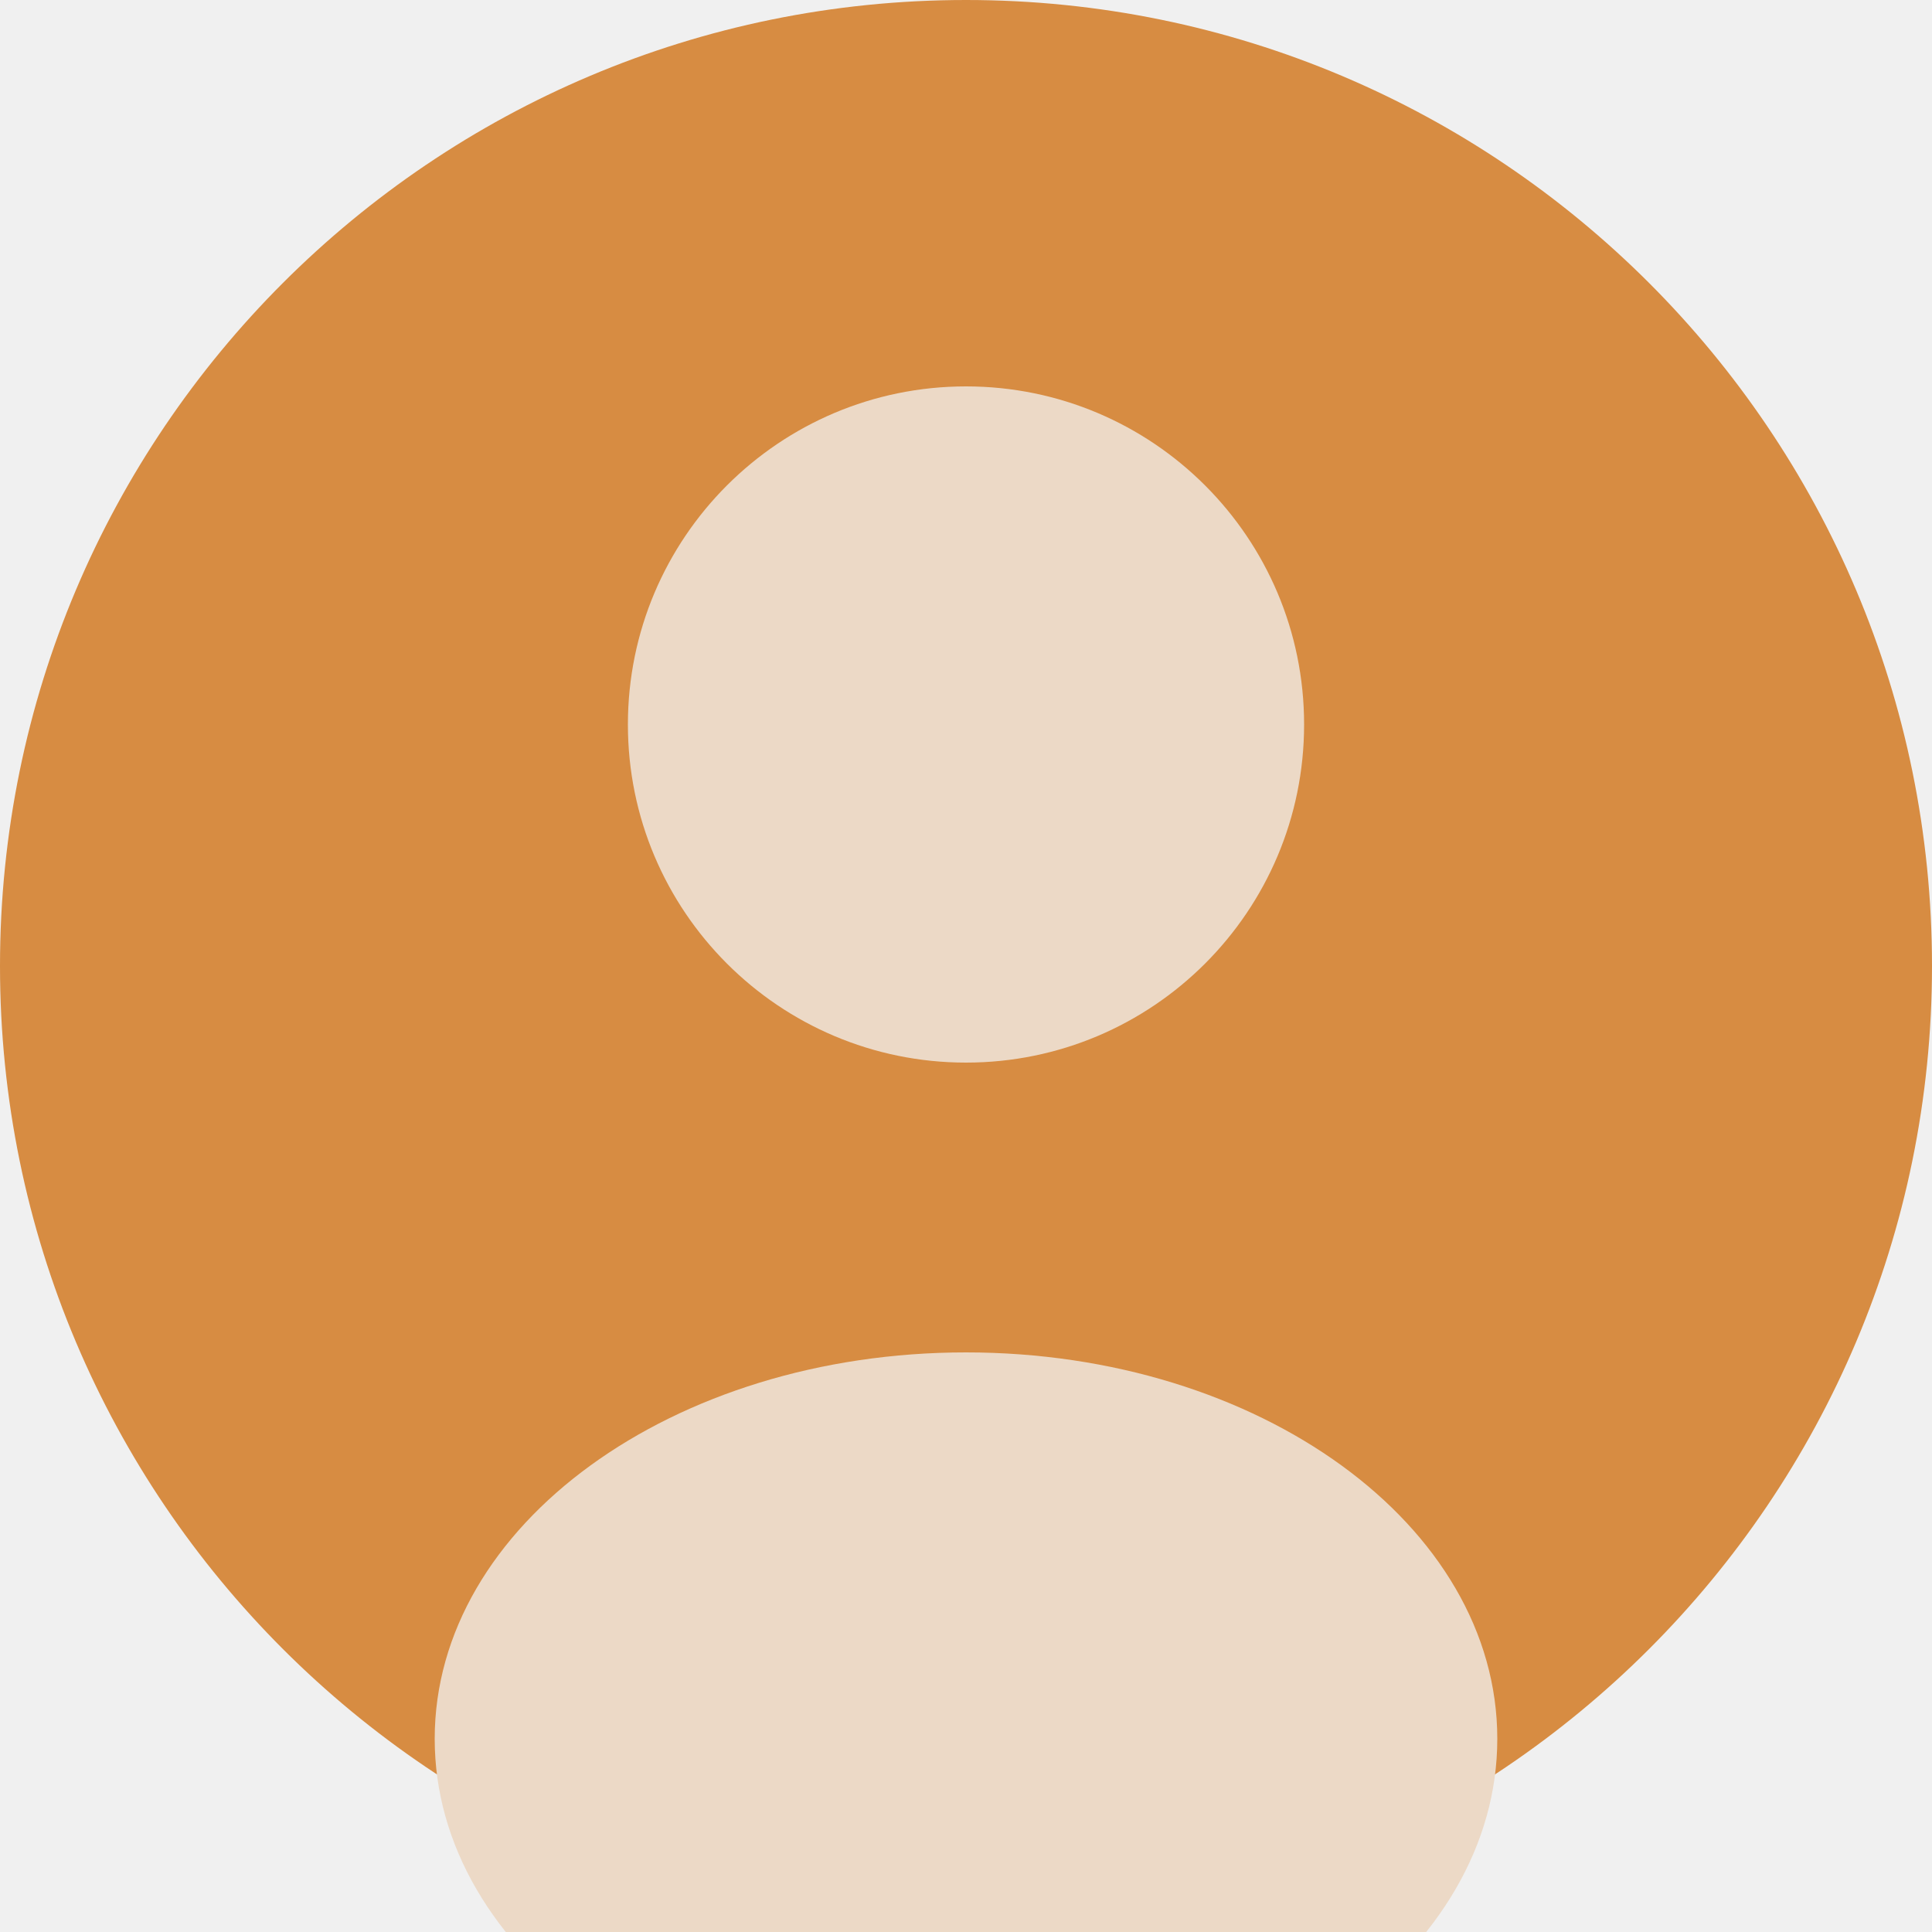
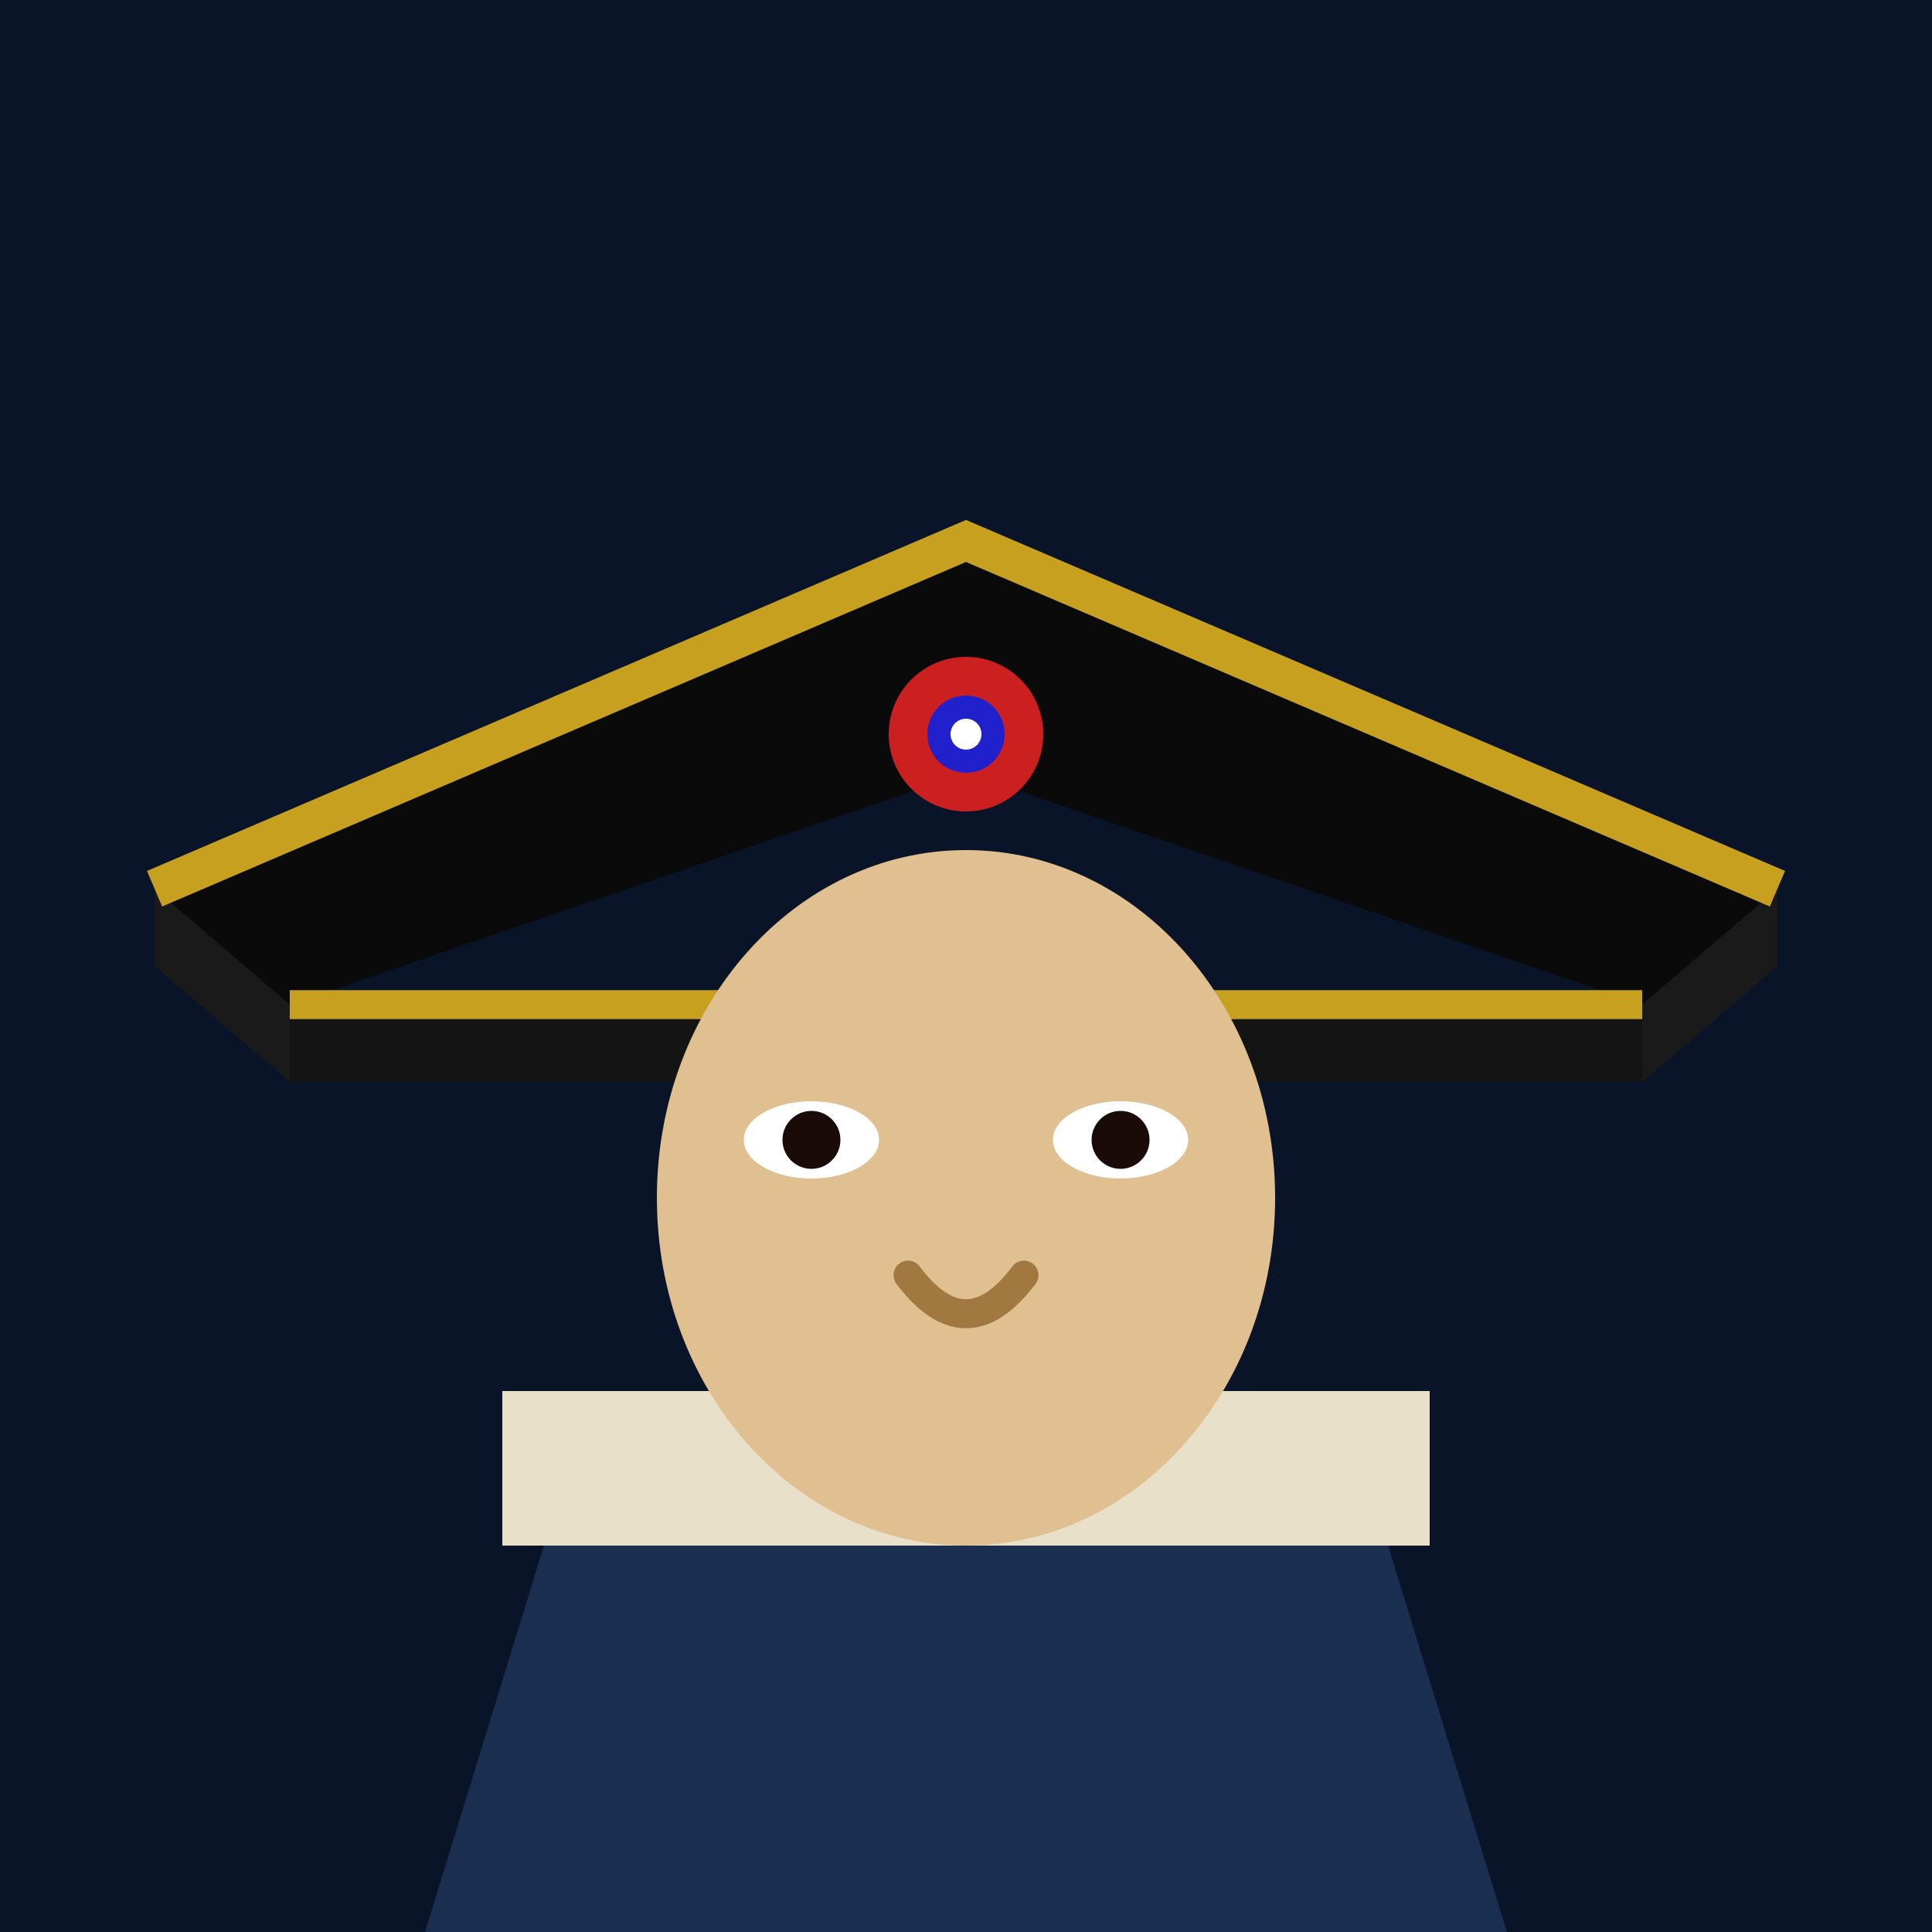
- <svg xmlns="http://www.w3.org/2000/svg" viewBox="0 0 80 80" width="80" height="80">
-   <circle cx="40" cy="40" r="40" fill="hsl(30, 65%, 55%)" />
-   <circle cx="40" cy="30" r="14" fill="hsl(30, 50%, 85%)" />
-   <ellipse cx="40" cy="72" rx="22" ry="16" fill="hsl(30, 50%, 85%)" />
+ <svg xmlns="http://www.w3.org/2000/svg" viewBox="0 0 100 100">
+   <rect width="100" height="100" fill="#0A1428" />
+   <path d="M22 100 L30 74 Q50 80 70 74 L78 100Z" fill="#1A2E50" />
+   <rect x="26" y="72" width="48" height="8" fill="#E8E0C8" />
+   <path d="M8 46 L50 28 L92 46 L85 52 L50 40 L15 52Z" fill="#0A0A0A" />
+   <path d="M8 46 L15 52 L15 56 L8 50Z" fill="#1A1A1A" />
+   <path d="M92 46 L85 52 L85 56 L92 50Z" fill="#1A1A1A" />
+   <path d="M15 52 L85 52 L85 56 L15 56Z" fill="#141414" />
+   <path d="M8 46 L50 28 L92 46" stroke="#C8A020" stroke-width="2" fill="none" />
+   <path d="M15 52 L85 52" stroke="#C8A020" stroke-width="1.5" fill="none" />
+   <circle cx="50" cy="38" r="4" fill="#CC2020" />
+   <circle cx="50" cy="38" r="2" fill="#2020CC" />
+   <circle cx="50" cy="38" r="0.8" fill="white" />
+   <ellipse cx="50" cy="62" rx="16" ry="18" fill="#E0C090" />
+   <ellipse cx="42" cy="59" rx="3.5" ry="2" fill="white" />
+   <circle cx="42" cy="59" r="1.5" fill="#1A0A08" />
+   <ellipse cx="58" cy="59" rx="3.5" ry="2" fill="white" />
+   <circle cx="58" cy="59" r="1.5" fill="#1A0A08" />
+   <path d="M47 66 Q50 70 53 66" stroke="#A07840" stroke-width="1.5" fill="none" stroke-linecap="round" />
</svg>
